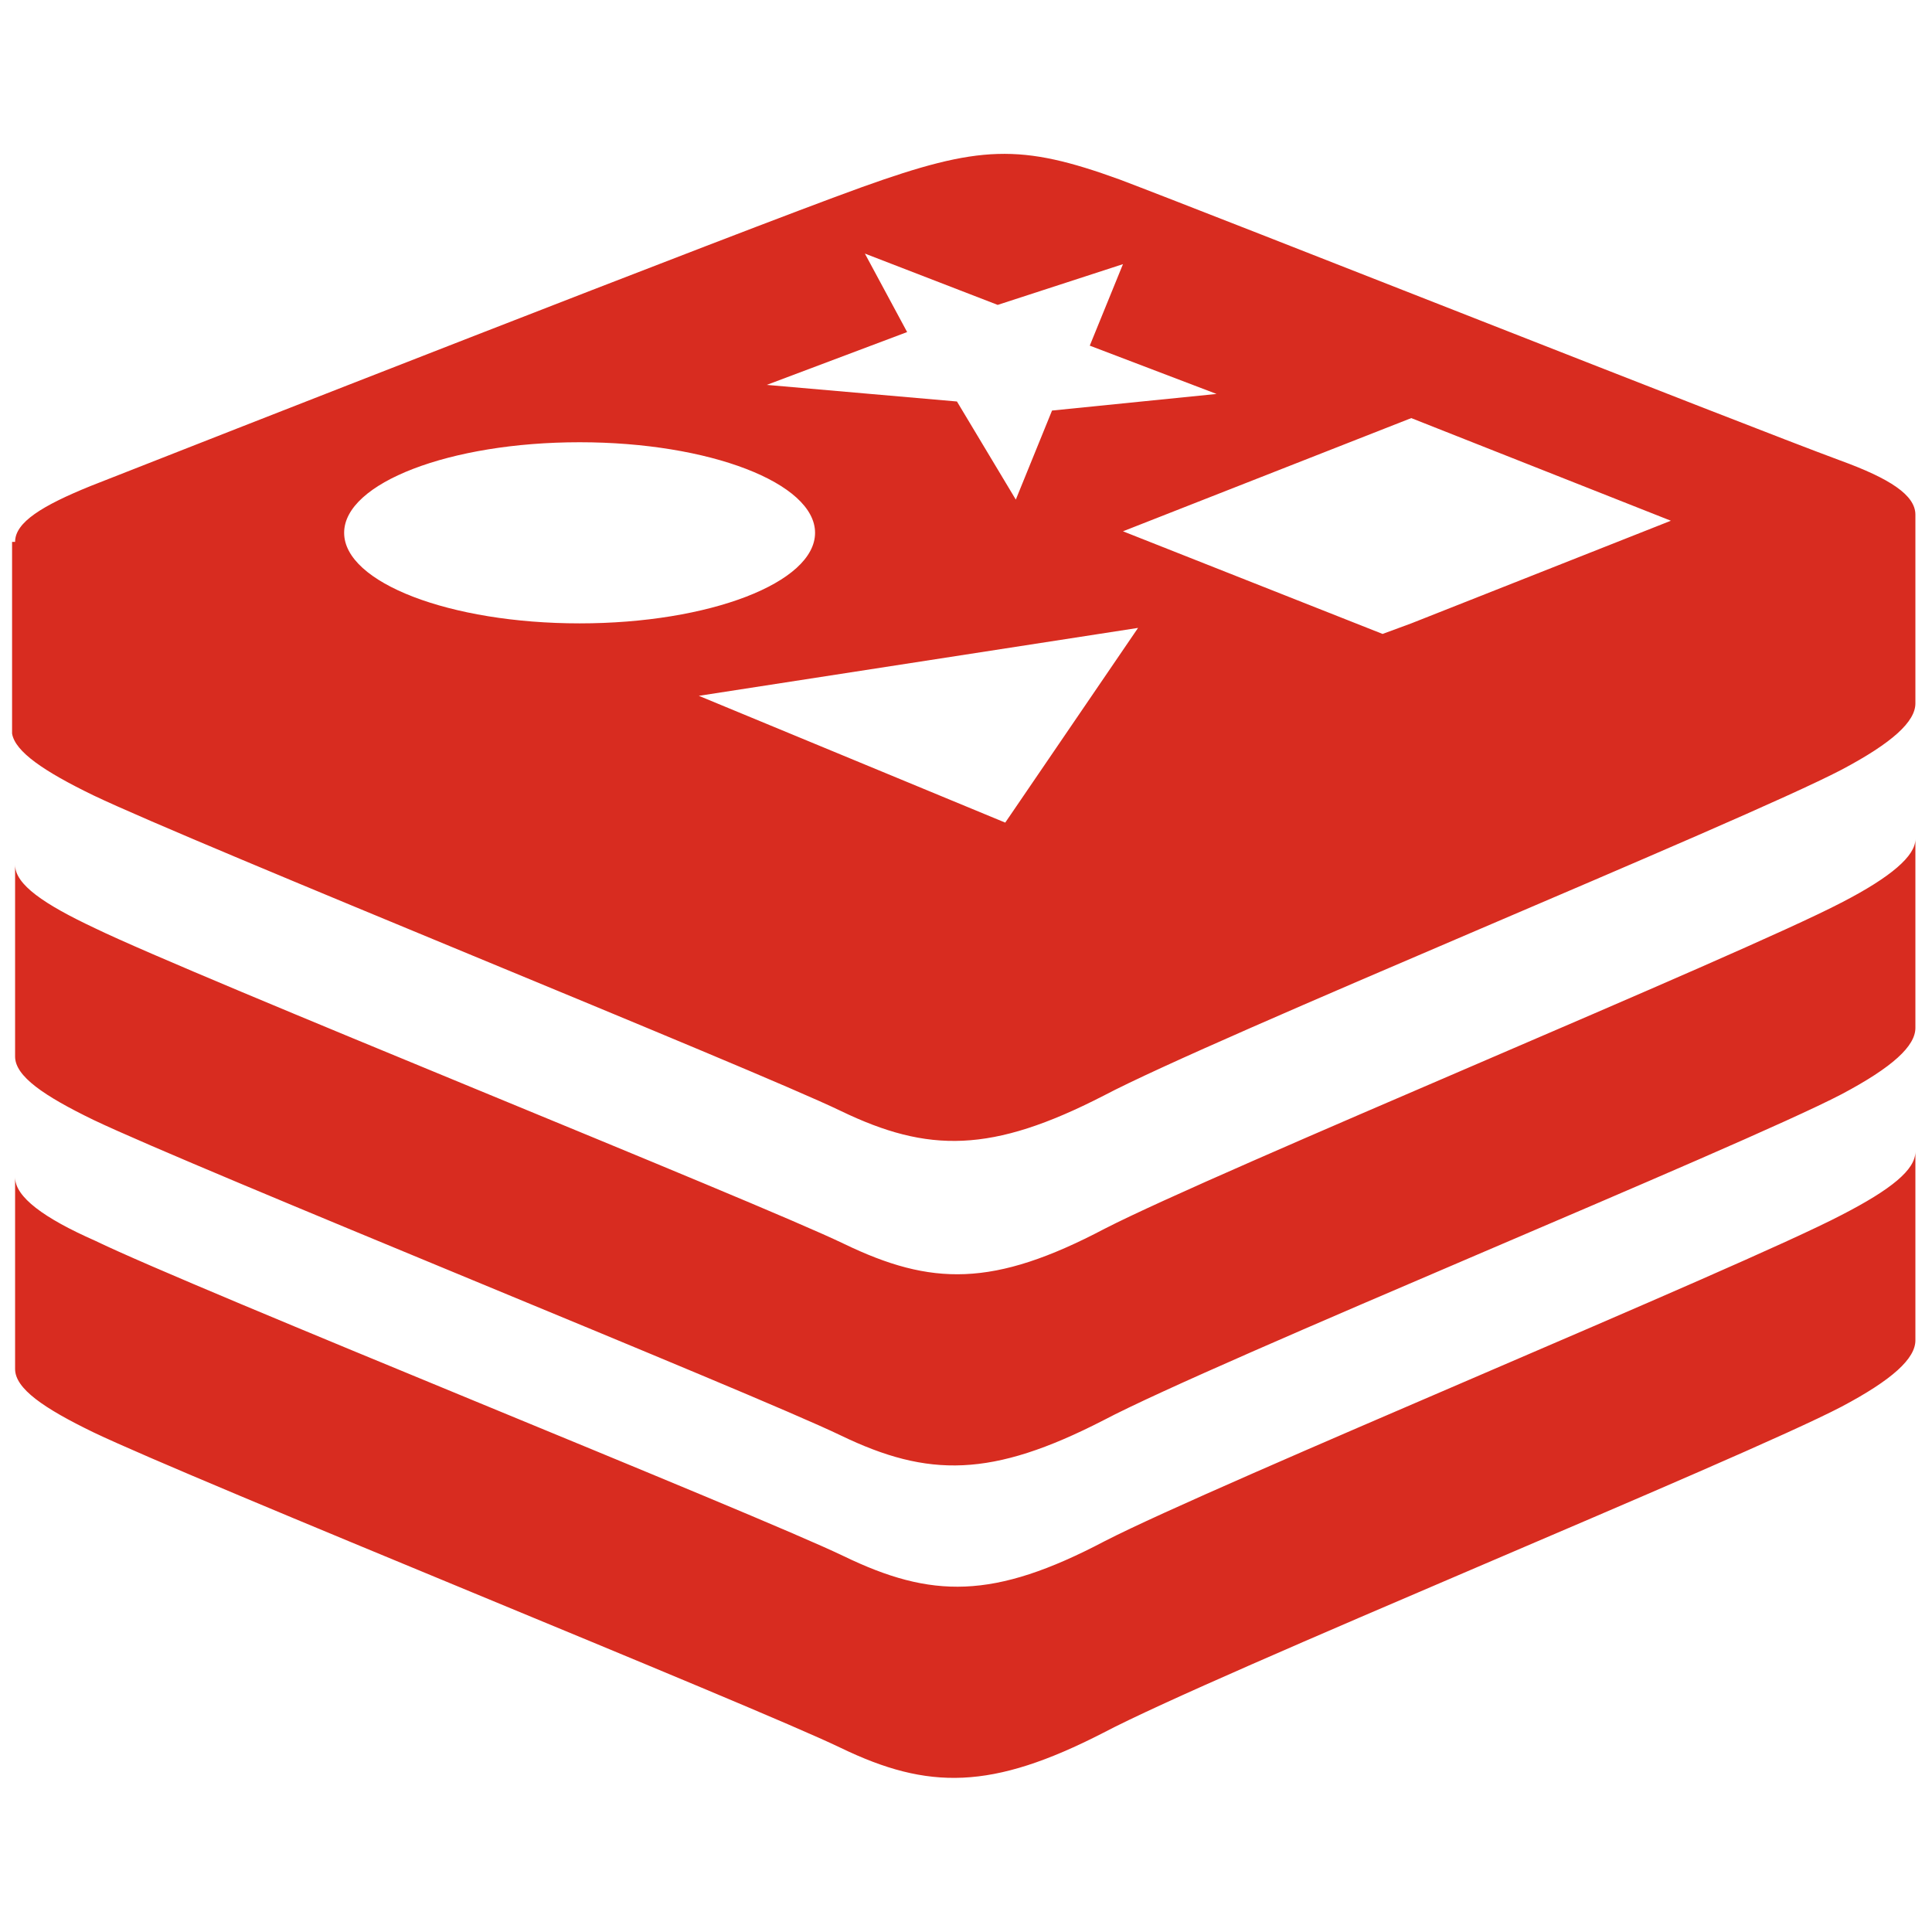
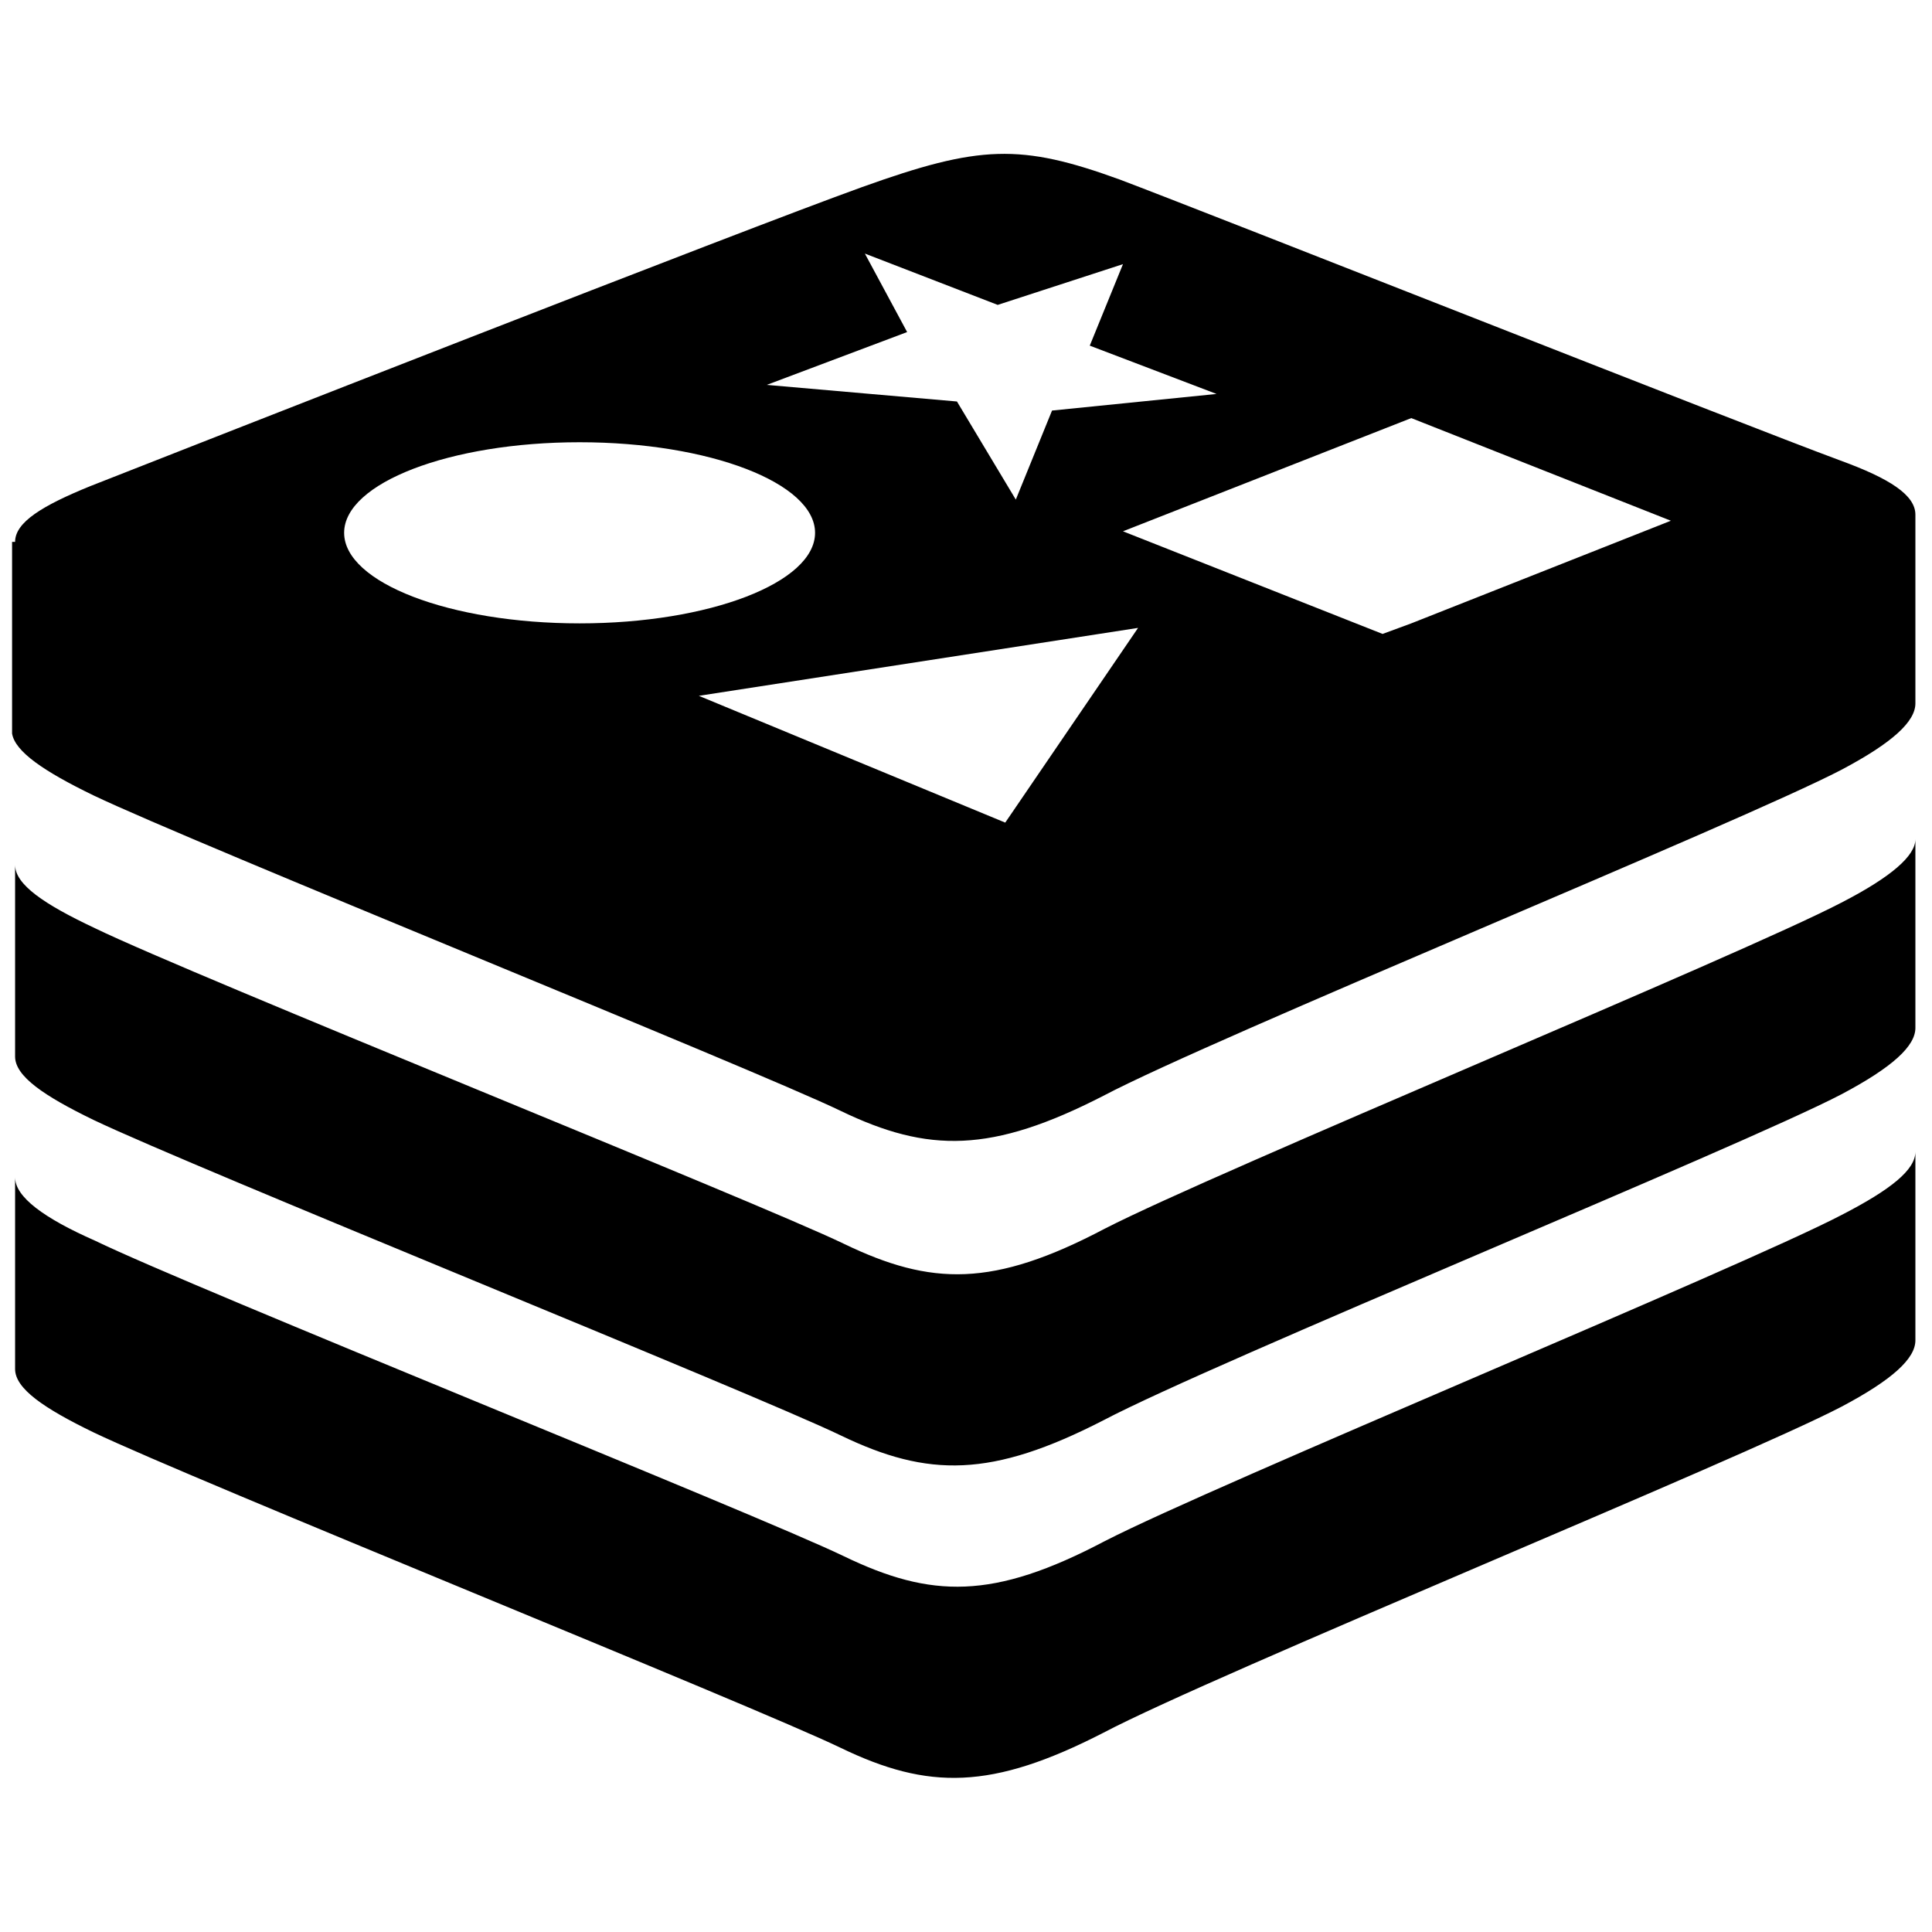
<svg xmlns="http://www.w3.org/2000/svg" viewBox="0 0 128 128">
-   <path d="M6.2 52.7c6.7 3.2 43.7 18.1 49.5 20.9 5.8 2.8 10 2.8 17.4-1 7.4-3.9 42.2-18.1 48.9-21.6 3.4-1.8 4.9-3.2 4.9-4.4V34.1c0-1.3-1.7-2.4-5-3.6-6.5-2.4-41.1-16.1-47.7-18.6-6.6-2.4-9.3-2.3-17.1.5C49.3 15.2 12.6 29.6 6 32.2c-3.2 1.3-5 2.4-5 3.7H.8v12.7c.2 1.2 2.1 2.5 5.4 4.1zm60.4 1.8l-20.3-8.4 29.1-4.5-8.8 12.9zm44.1-20l-17.2 6.8-1.9.7-17.2-6.8 19.1-7.5 17.2 6.8zM60.1 22l-2.8-5.2 8.8 3.4 8.3-2.7-2.2 5.4 8.4 3.2-10.9 1.1-2.4 5.9-3.9-6.5-12.6-1.1 9.3-3.5zm-21.7 7.3c8.6 0 15.6 2.7 15.6 6s-7 6-15.6 6-15.6-2.7-15.6-6 7-6 15.6-6zM122 59.8c-6.7 3.5-41.4 17.8-48.8 21.6-7.4 3.9-11.5 3.8-17.3 1-5.8-2.8-43-17.7-49.6-20.9C2.9 59.9 1 58.6 1 57.3V70c0 1.3 1.9 2.6 5.2 4.2 6.7 3.2 43.7 18.1 49.5 20.9 5.8 2.8 10 2.8 17.4-1 7.4-3.9 42.2-18.1 48.9-21.6 3.4-1.8 4.9-3.2 4.9-4.4V55.6c0 1.1-1.6 2.5-4.9 4.2zm0 20.7c-6.7 3.5-41.4 17.8-48.8 21.6-7.4 3.9-11.5 3.8-17.3 1-5.8-2.8-43-17.7-49.6-20.9C2.9 80.7 1 79.3 1 78v12.7c0 1.3 1.9 2.6 5.2 4.2 6.7 3.2 43.7 18.1 49.5 20.9 5.8 2.8 10 2.8 17.4-1 7.4-3.9 42.2-18.1 48.9-21.6 3.4-1.8 4.9-3.2 4.9-4.4V76.3c0 1.2-1.6 2.5-4.9 4.2z" fill="#D82C20" />
+   <path d="M6.2 52.7c6.7 3.2 43.7 18.1 49.5 20.9 5.8 2.8 10 2.8 17.4-1 7.4-3.9 42.2-18.1 48.9-21.6 3.4-1.8 4.9-3.2 4.9-4.4V34.1c0-1.3-1.7-2.4-5-3.6-6.5-2.4-41.1-16.1-47.7-18.6-6.6-2.4-9.3-2.3-17.1.5C49.3 15.2 12.6 29.6 6 32.2c-3.2 1.3-5 2.4-5 3.7H.8v12.7c.2 1.2 2.1 2.5 5.4 4.1zm60.4 1.8l-20.3-8.4 29.1-4.5-8.8 12.9zm44.1-20l-17.2 6.8-1.9.7-17.2-6.8 19.1-7.5 17.2 6.8zM60.1 22l-2.8-5.2 8.8 3.4 8.3-2.7-2.2 5.4 8.4 3.2-10.9 1.1-2.4 5.9-3.9-6.5-12.6-1.1 9.3-3.5zm-21.7 7.3c8.6 0 15.6 2.7 15.6 6s-7 6-15.6 6-15.6-2.7-15.6-6 7-6 15.6-6zM122 59.8c-6.7 3.5-41.4 17.8-48.8 21.6-7.4 3.9-11.5 3.8-17.3 1-5.8-2.8-43-17.7-49.6-20.9C2.9 59.9 1 58.6 1 57.3V70c0 1.3 1.9 2.6 5.2 4.2 6.7 3.2 43.7 18.1 49.5 20.9 5.8 2.8 10 2.8 17.4-1 7.4-3.9 42.2-18.1 48.9-21.6 3.4-1.8 4.9-3.2 4.9-4.4V55.6c0 1.1-1.6 2.5-4.9 4.2zm0 20.7c-6.7 3.5-41.4 17.8-48.8 21.6-7.4 3.9-11.5 3.8-17.3 1-5.8-2.8-43-17.7-49.6-20.9C2.9 80.7 1 79.3 1 78v12.7c0 1.3 1.9 2.6 5.2 4.2 6.7 3.2 43.7 18.1 49.5 20.9 5.8 2.8 10 2.8 17.4-1 7.4-3.9 42.2-18.1 48.9-21.6 3.4-1.8 4.9-3.2 4.9-4.4V76.3c0 1.2-1.6 2.5-4.9 4.2z" fill="#000000" />
</svg>
